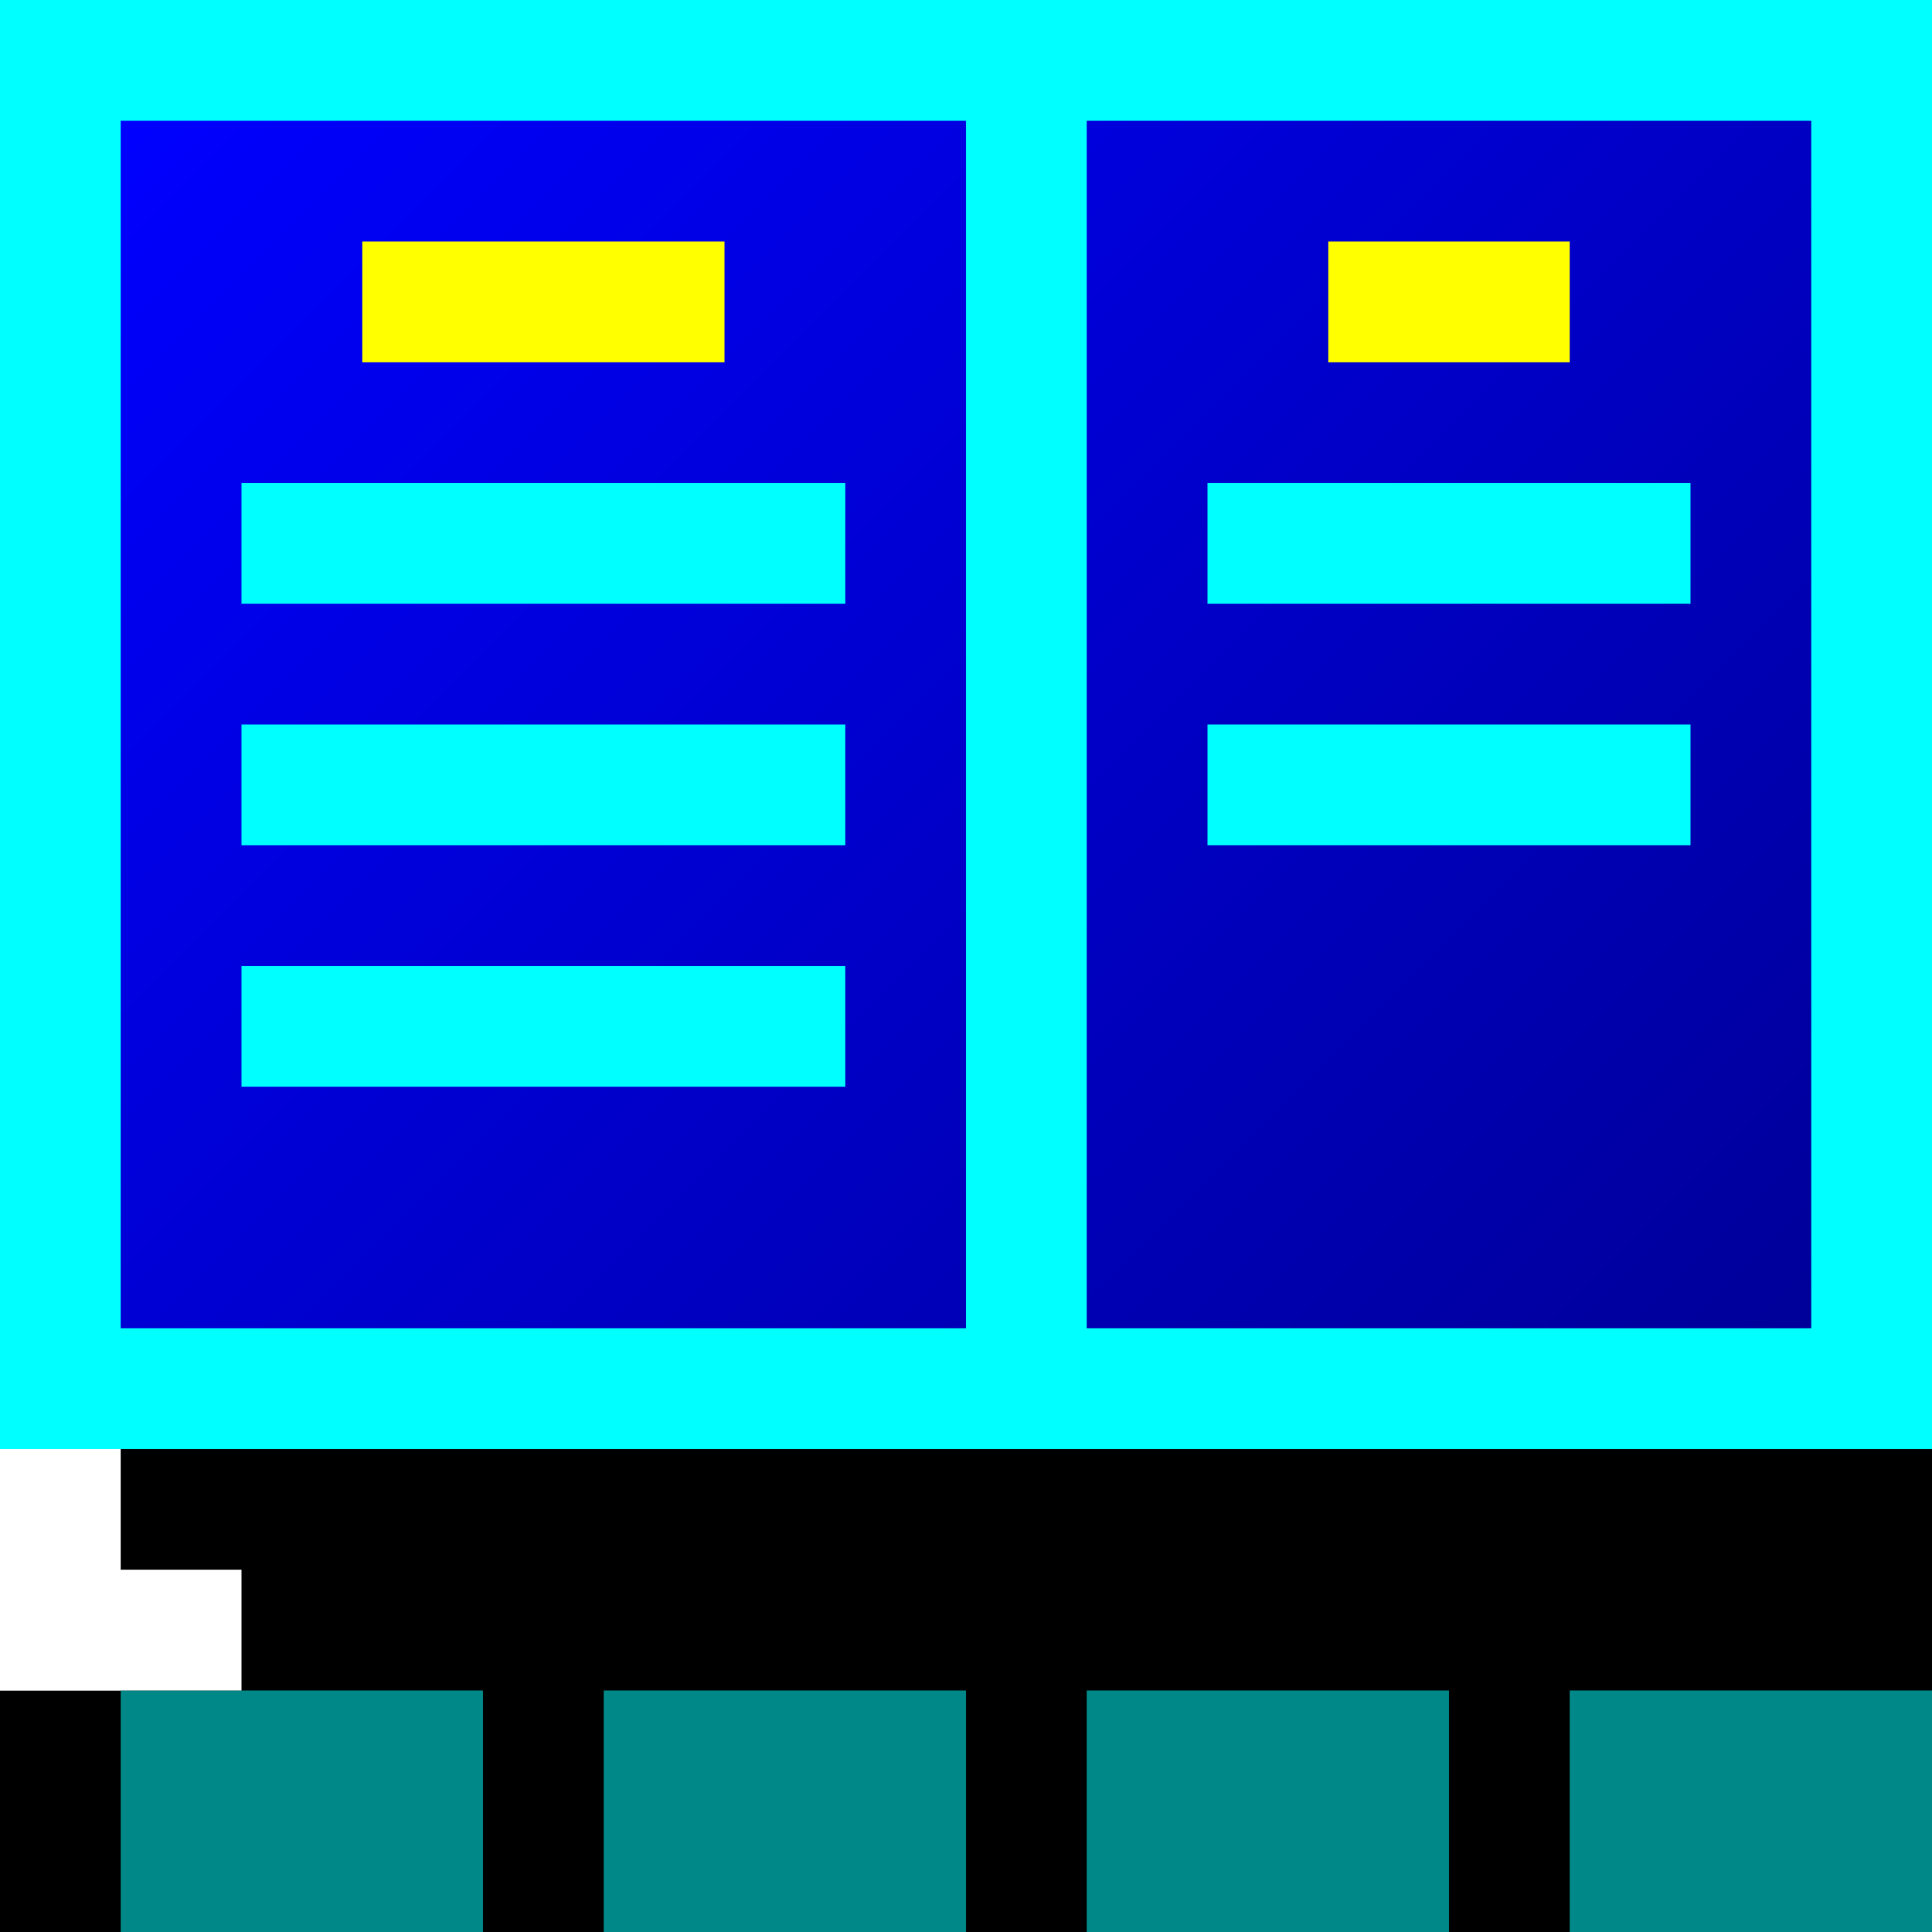
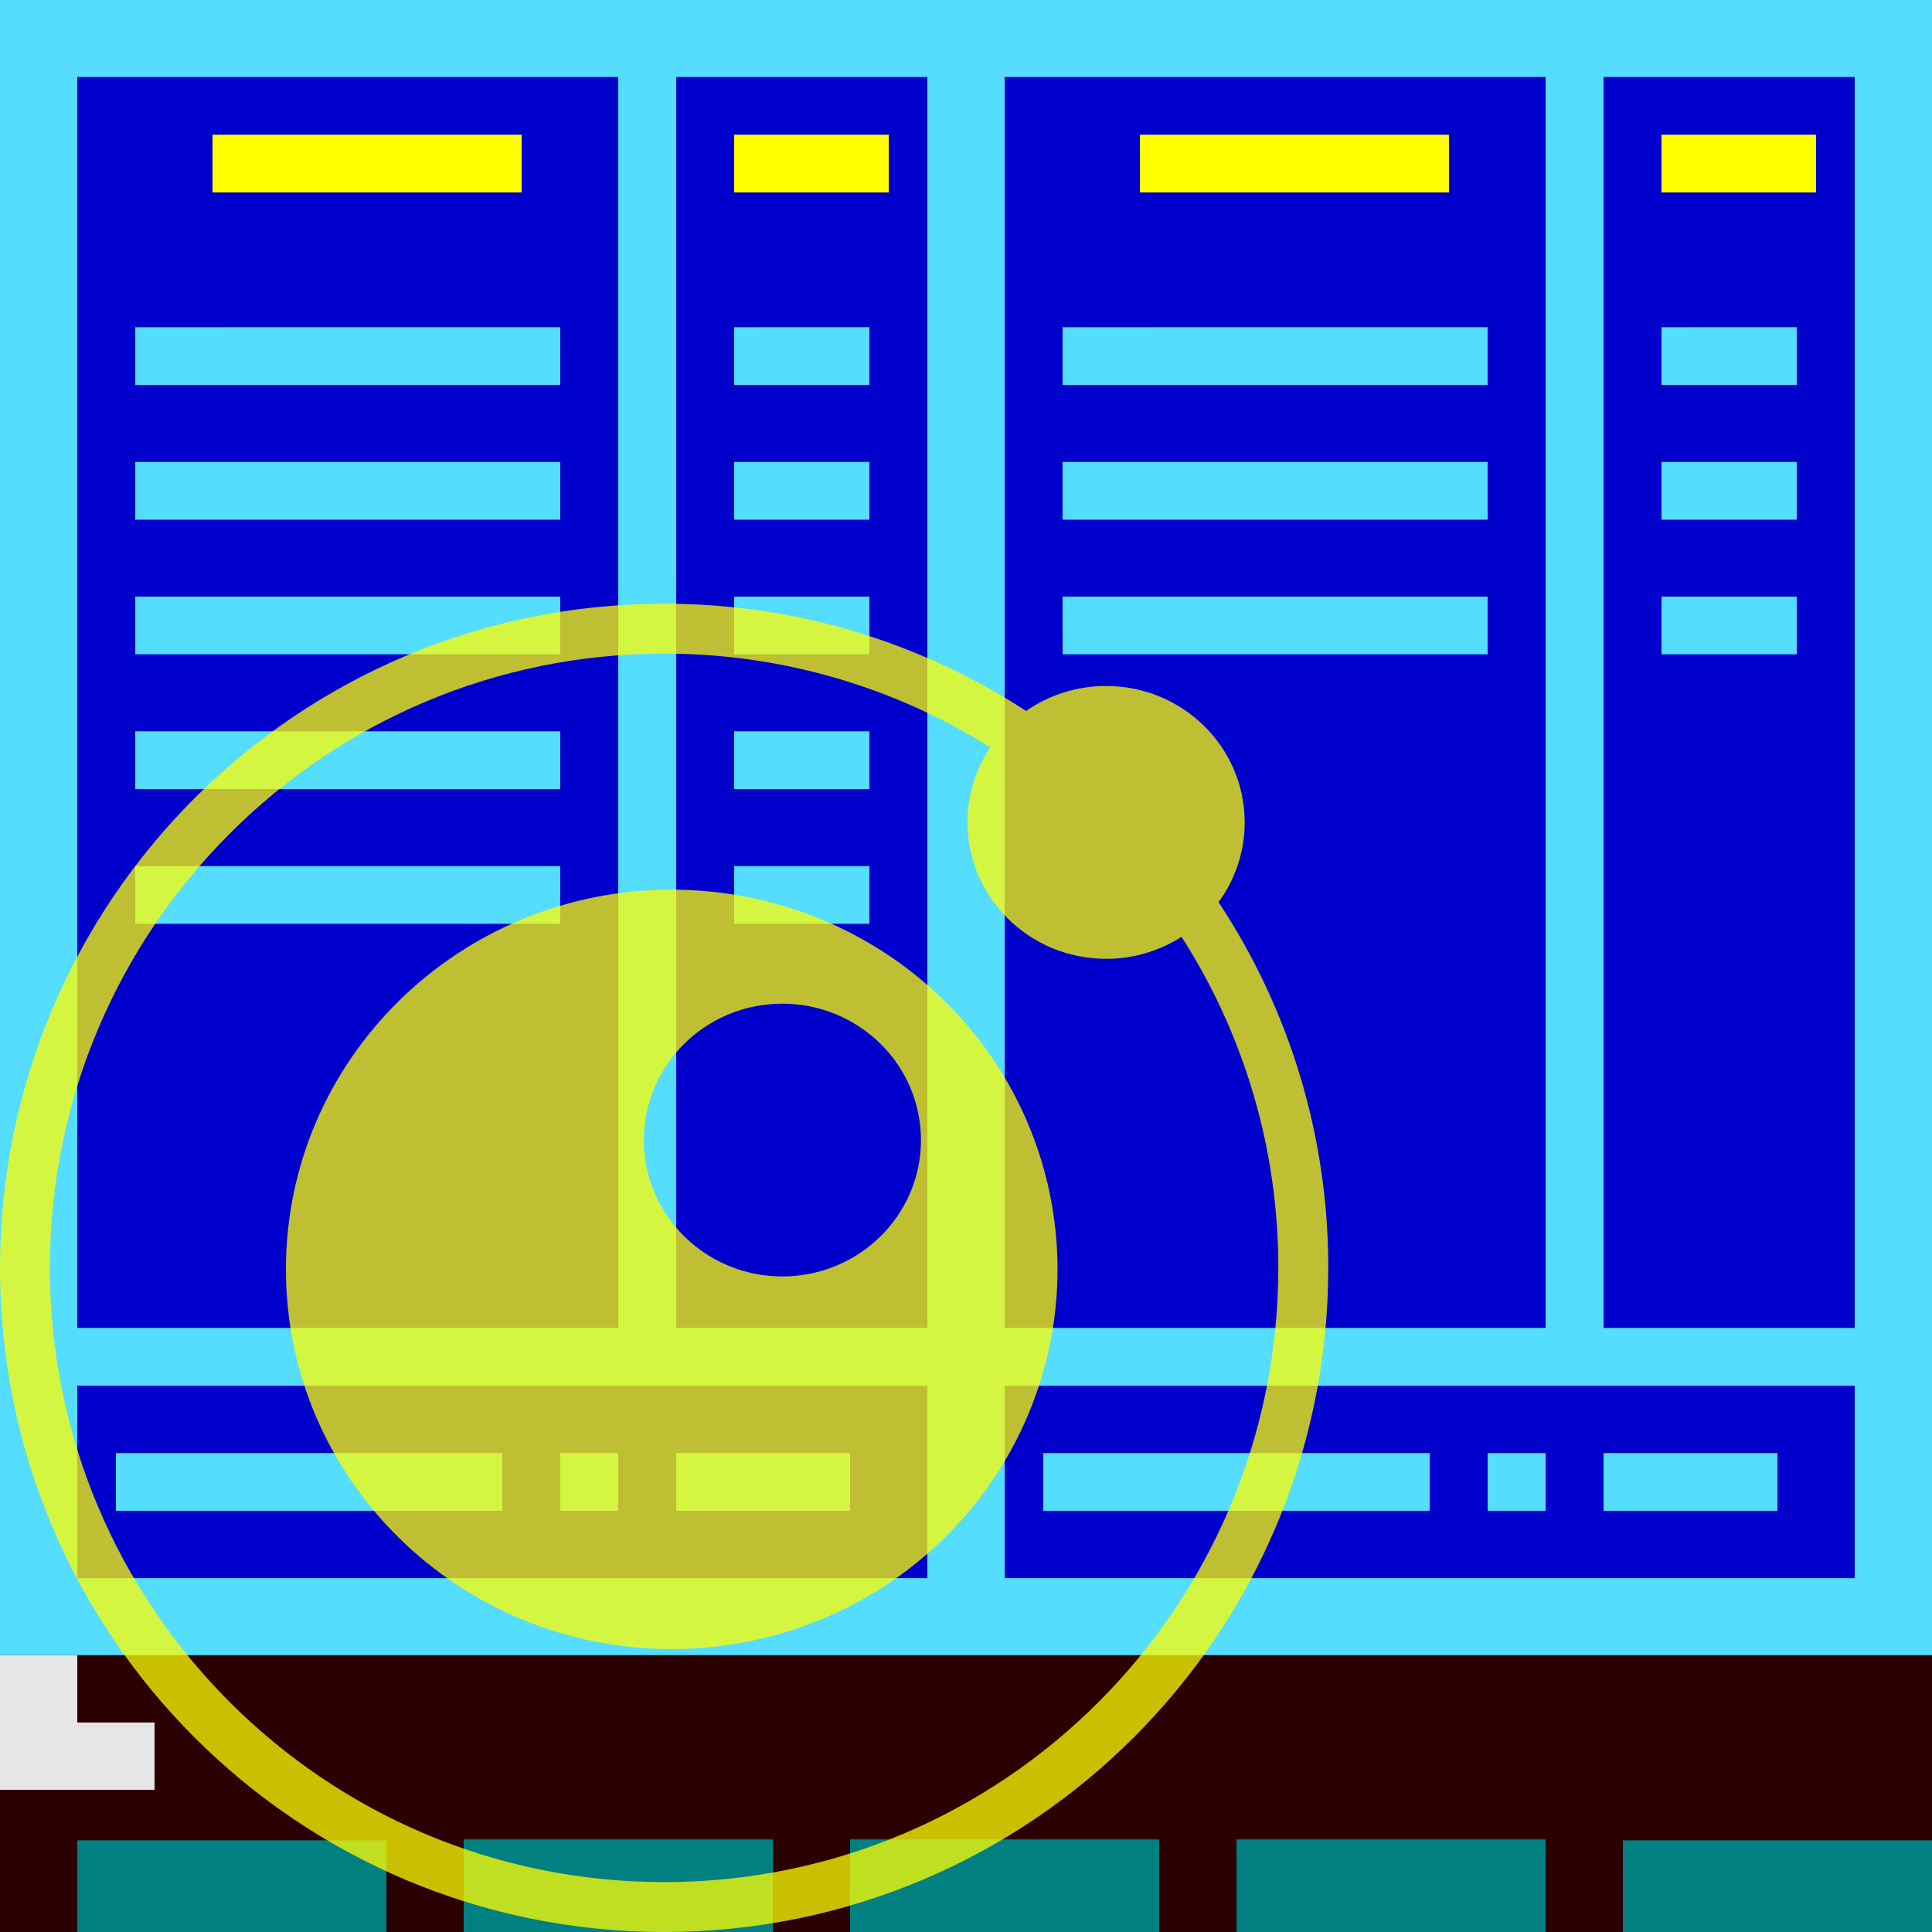
- <svg xmlns="http://www.w3.org/2000/svg" xmlns:xlink="http://www.w3.org/1999/xlink" version="1.2" x="0px" y="0px" width="16px" height="16px" viewBox="0 0 16 16" xml:space="preserve">
-   <defs>
-     <linearGradient id="far">
-       <stop style="stop-color:#00f" offset="0" />
-       <stop style="stop-color:#008" offset="1" />
-     </linearGradient>
-     <linearGradient xlink:href="#far" id="gradient" x1="1" y1="1" x2="15" y2="15" gradientUnits="userSpaceOnUse" />
-   </defs>
-   <rect style="fill:url(#gradient)" width="16" height="16" x="0" y="0" />
-   <rect style="fill:#0ff" width="1" height="12" x="0" y="0" />
-   <rect style="fill:#ff0" width="3" height="1" x="3" y="2" />
-   <rect style="fill:#0ff" width="5" height="1" x="2" y="4" />
-   <rect style="fill:#0ff" width="5" height="1" x="2" y="6" />
-   <rect style="fill:#0ff" width="5" height="1" x="2" y="8" />
-   <rect style="fill:#0ff" width="1" height="12" x="8" y="0" />
-   <rect style="fill:#ff0" width="2" height="1" x="11" y="2" />
-   <rect style="fill:#0ff" width="4" height="1" x="10" y="4" />
-   <rect style="fill:#0ff" width="4" height="1" x="10" y="6" />
-   <rect style="fill:#0ff" width="1" height="12" x="15" y="0" />
-   <rect style="fill:#0ff" width="16" height="1" x="0" y="0" />
-   <rect style="fill:#0ff" width="16" height="1" x="0" y="11" />
-   <rect style="fill:#000" width="16" height="4" x="0" y="12" />
-   <rect style="fill:#088" width="3" height="2" x="1" y="14" />
-   <rect style="fill:#088" width="3" height="2" x="5" y="14" />
-   <rect style="fill:#088" width="3" height="2" x="9" y="14" />
-   <rect style="fill:#088" width="3" height="2" x="13" y="14" />
-   <rect style="fill:#fff" width="1" height="2" x="0" y="12" />
-   <rect style="fill:#fff" width="2" height="1" x="0" y="13" />
+ <svg xmlns="http://www.w3.org/2000/svg" width="16" height="16">
+   <path d="M0 0h128v128H0Z" style="display:inline;fill:#00c;fill-opacity:1;stroke-width:1.28" transform="scale(.125)" />
+   <path d="M0 109.39V128h128v-18.61z" style="fill:#2b0000;fill-opacity:1;stroke-width:1.304" transform="scale(.125)" />
+   <path d="M30.72 121.866V128H51.2v-6.133zm25.6 0V128H76.8v-6.133zm25.601 0V128h20.48v-6.133zm-76.8.06V128h20.48v-6.074zm102.399 0V128H128v-6.074z" style="display:inline;fill:teal;fill-opacity:1;stroke-width:1.054" transform="scale(.125)" />
+   <path d="M0 109.657v8.925h10.24v-4.461H5.12v-4.464z" style="display:inline;fill:#e6e6e6;fill-opacity:1;stroke-width:1.278" transform="scale(.125)" />
+   <path d="M0 0v109.657h128V0Zm5.121 5.099H40.96V87.98H5.12Zm39.68 0H61.44V87.98H44.8Zm21.76 0H102.4V87.98H66.56Zm39.679 0h16.64V87.98h-16.64ZM8.96 21.677v3.827h28.16v-3.83zm39.68 0v3.827h8.96v-3.83zm21.76 0v3.827h28.16v-3.83zm39.679 0v3.827h8.96v-3.83zM8.96 30.603v3.827h28.16v-3.827zm39.68 0v3.827h8.96v-3.827zm21.76 0v3.827h28.16v-3.827zm39.679 0v3.827h8.96v-3.827ZM8.96 39.527v3.824h28.16v-3.824zm39.68 0v3.824h8.96v-3.824zm21.76 0v3.824h28.16v-3.824zm39.679 0v3.824h8.96v-3.824ZM8.96 48.453v3.824h28.16v-3.824zm39.68 0v3.824h8.96v-3.824ZM8.96 57.38v3.824h28.16V57.38Zm39.68 0v3.824h8.96V57.38ZM5.12 91.808h56.318v12.75H5.12Zm61.44 0h56.32v12.75H66.56ZM7.68 96.27v3.824h25.598V96.27Zm29.44 0v3.824h3.838V96.27Zm7.68 0v3.824h11.52V96.27Zm24.319 0v3.824h25.6V96.27Zm29.44 0v3.824h3.841V96.27Zm7.68 0v3.824h11.52V96.27Z" style="display:inline;fill:#5df;fill-opacity:1;stroke-width:1.278" transform="scale(.125)" />
+   <path d="M14.078 8.926v3.824h20.483V8.926Zm34.56 0v3.824h10.243V8.926H48.639Zm26.882 0v3.824H96V8.926Zm34.558 0v3.824h10.242V8.926Z" style="fill:#ff0;fill-opacity:1;stroke-width:1.278" transform="scale(.125)" />
+   <path d="M44 40C19.7 40 0 59.7 0 84c0 24.298 19.7 44 44 44s44-19.702 44-44a43.793 43.793 0 0 0-7.268-24.23 8.903 8.903 0 0 0 1.732-5.285c0-4.99-4.11-9.036-9.181-9.036a9.24 9.24 0 0 0-5.302 1.655A43.79 43.79 0 0 0 44 40Zm0 3.305a40.5 40.5 0 0 1 21.612 6.21 8.89 8.89 0 0 0-1.511 4.97c0 4.99 4.112 9.04 9.182 9.04a9.246 9.246 0 0 0 4.998-1.458A40.499 40.499 0 0 1 84.691 84c0 22.471-18.218 40.695-40.691 40.695-22.475 0-40.695-18.223-40.695-40.695C3.305 61.525 21.53 43.305 44 43.305Zm.5 15.638c-14.112.003-25.556 11.264-25.556 25.155 0 13.892 11.443 25.156 25.557 25.156 6.779.003 13.28-2.646 18.075-7.365 4.795-4.718 7.488-11.118 7.488-17.79 0-6.674-2.693-13.075-7.488-17.79-4.795-4.719-11.297-7.366-18.075-7.366Zm7.329 7.553h.002a9.258 9.258 0 0 1 6.495 2.646 8.967 8.967 0 0 1 2.691 6.396c-.004 4.99-4.117 9.03-9.186 9.03-5.066-.002-9.172-4.045-9.177-9.032 0-4.99 4.106-9.039 9.175-9.039z" style="fill:#ff0;fill-opacity:.75;stroke-width:1.269" transform="scale(.125)" />
</svg>
